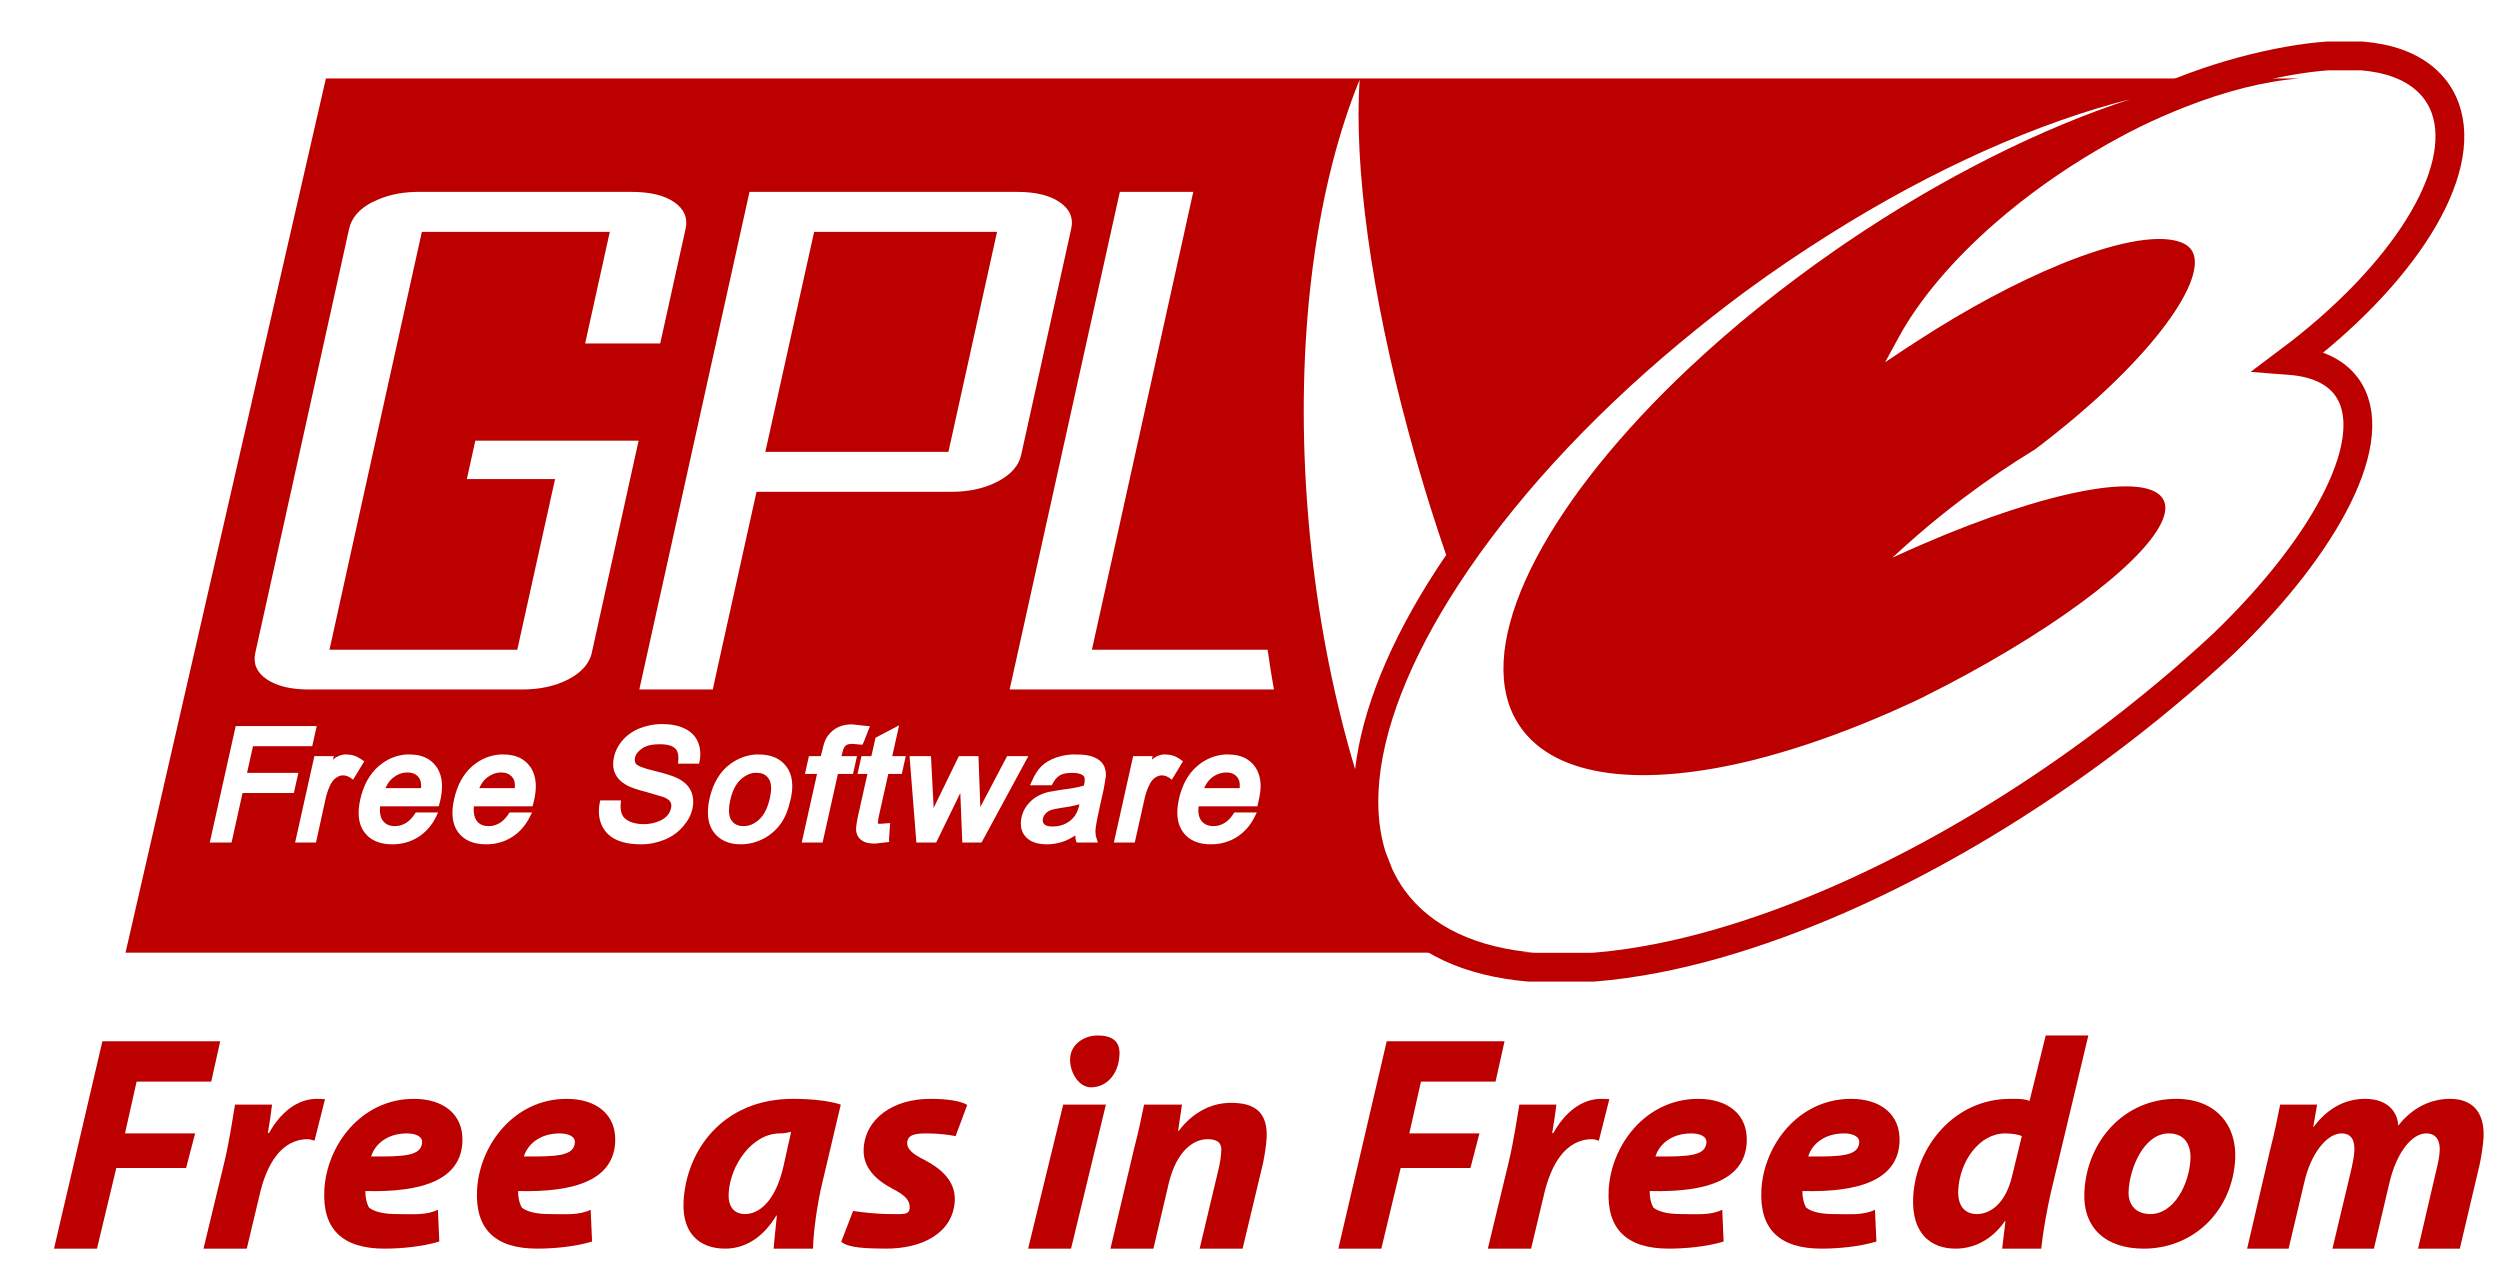
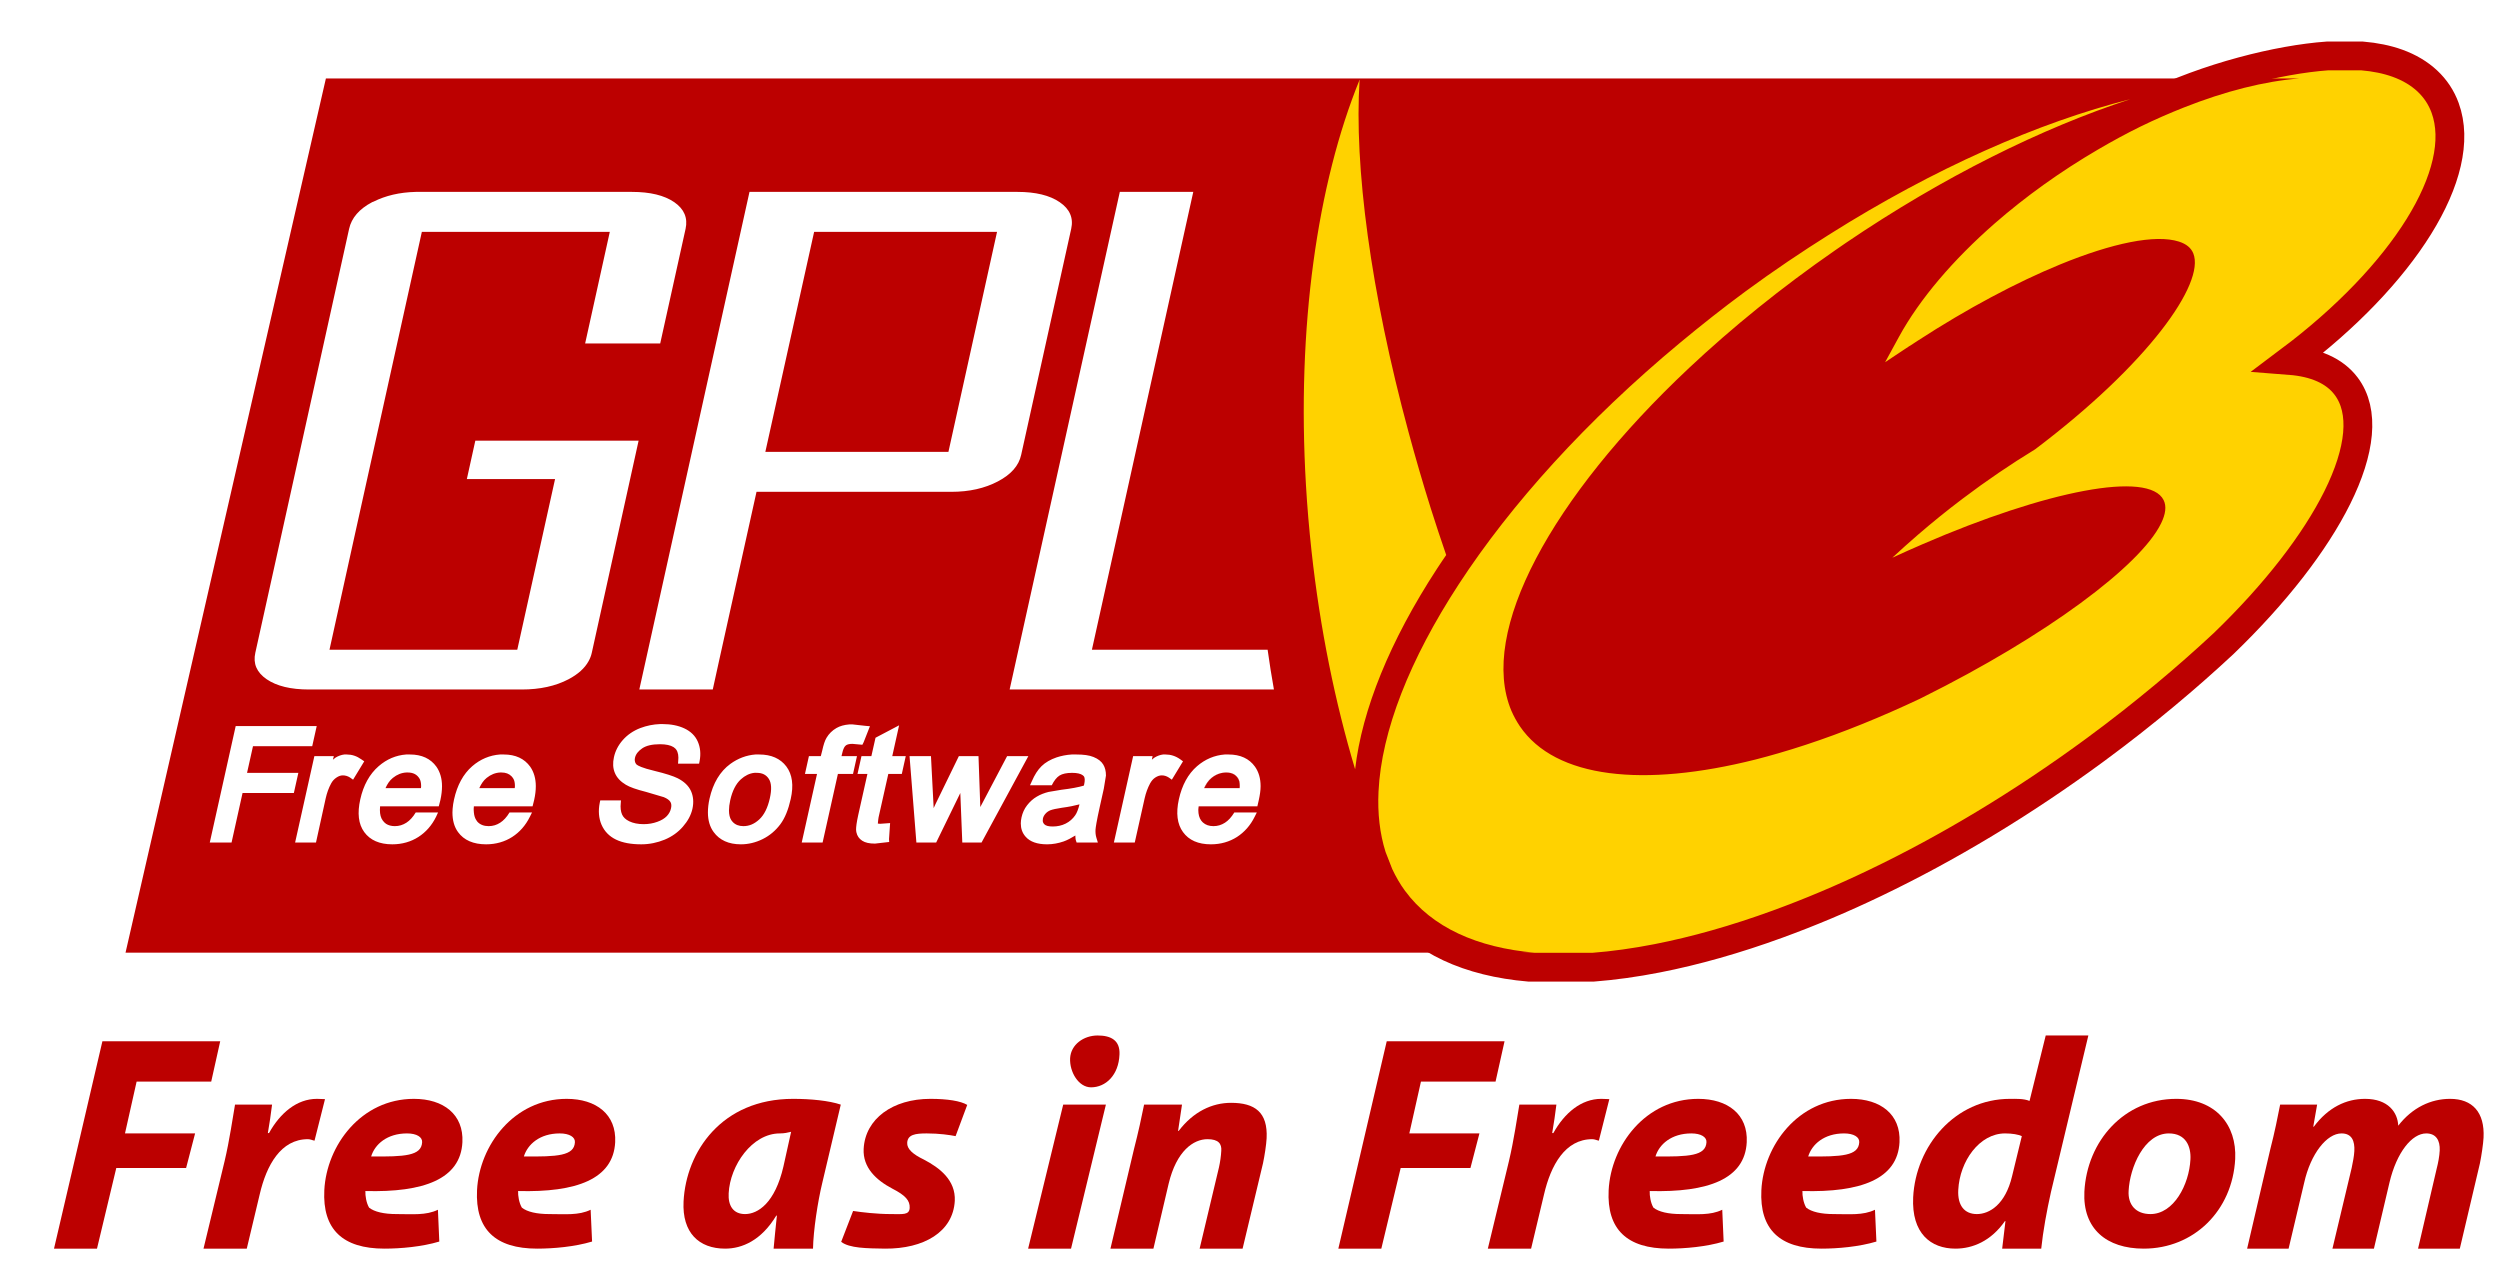
<svg xmlns="http://www.w3.org/2000/svg" width="740" height="380" id="svg1341" version="1.1">
  <defs id="defs1343">
    </defs>
  <g id="layer1" transform="translate(0,-672.3622)">
    <g id="g2486" transform="translate(-10.5765,677.3392)">
      <path d="m 373.552,223.698 c 0,0 -0.017,0 -0.017,0 -1.603,0 -3.018,0.529 -4.348,1.603 -0.989,0.784 -1.671,1.842 -2.217,3.018 0,0 0.068,0 0.068,0 0.546,-1.177 1.228,-2.234 2.2,-3.018 1.33,-1.074 2.745,-1.586 4.314,-1.603 z" id="path2577" style="fill:#bd0000;fill-opacity:1;fill-rule:evenodd;stroke:none" />
+       <path style="fill:#ffd200;stroke:none;fill-opacity:1" d="m 394.806,23.665 -19.105,124.559 28.972,123.364 38.318,14.953 59.813,-3.738 50.467,-18.692 42.991,-24.299 35.514,-28.037 41.121,-33.645 16.822,-23.364 8.902,-28.037 -8.902,-15.888 -12.15,-4.673 L 700,88.411 l 17.757,-21.495 7.694,-23.421 -7.25,-20.721 -34.089,-6.325 -34.579,7.477 -7.75,3.568 -38.979,0.17 -110.28,29.907 -87.096,-33.655 z" id="path3114" transform="translate(10.5765,-4.97707)" />
      <path style="fill:#bc0000;fill-opacity:1;fill-rule:evenodd;stroke:none" d="m 107.041,18.253 c 2e-5,0 -59.31,258.767 -59.31,258.767 0.017,0 0.019,0 0.053,0 0,0 274.381,0 274.381,0 10e-6,0 142.706,0 142.706,0 -17.001,-1.484 -30.423,-7.452 -38.421,-18.331 -1.484,-2.012 -2.709,-4.18 -3.783,-6.448 -0.682,-1.671 -1.324,-3.357 -1.972,-5.062 -1.705,-5.423 -2.385,-11.44 -2.078,-17.852 0.853,-17.871 9.238,-39.128 23.767,-61.388 15.432,-23.657 37.798,-48.451 65.491,-71.459 6.207,-5.153 12.625,-10.242 19.344,-15.187 8.304,-6.11 16.673,-11.737 25.045,-16.999 30.847,-19.421 61.618,-33.01 88.885,-39.913 -26.056,8.501 -55.328,22.931 -84.249,42.577 -1.04,0.703 -2.068,1.422 -3.091,2.132 -16.046,11.118 -30.583,22.926 -43.27,34.85 -40.823,38.385 -62.4,78.159 -52.595,101.461 0.699,1.603 1.533,3.133 2.505,4.583 10.538,15.5 36.656,18.18 69.754,9.858 2.251,-0.563 4.502,-1.2 6.821,-1.865 10.572,-3.052 21.797,-7.175 33.358,-12.256 2.779,-1.228 5.589,-2.49 8.42,-3.837 0.29,-0.136 0.563,-0.273 0.853,-0.426 36.492,-18.132 64.536,-38.995 70.607,-51.53 1.33,-2.727 1.65,-5.051 0.746,-6.874 -4.331,-8.782 -34.639,-2.849 -71.353,13.056 -2.95,1.279 -5.934,2.595 -8.952,3.997 2.456,-2.28 5.011,-4.568 7.62,-6.821 4.161,-3.584 8.469,-7.089 13.056,-10.551 7.179,-5.436 14.437,-10.351 21.582,-14.708 33.456,-25.241 50.37,-49.117 46.84,-57.978 -0.665,-1.669 -2.08,-2.818 -4.263,-3.517 -6.974,-2.218 -19.704,0.429 -35.17,6.768 -12.755,5.232 -27.405,12.991 -42.258,22.647 0,0 -2.025,1.332 -2.025,1.332 2e-5,0 -0.373,0.213 -0.373,0.213 2e-5,2e-5 -7.141,4.743 -7.141,4.743 -2e-5,-1e-5 4.103,-7.514 4.103,-7.514 6.088,-11.144 16.003,-22.771 28.349,-33.572 9.055,-7.897 19.399,-15.338 30.534,-21.848 4.212,-2.466 8.417,-4.756 12.629,-6.821 4.314,-2.108 8.631,-3.981 12.842,-5.649 12.237,-4.839 23.918,-7.78 34.104,-8.579 -0.928,0 -28.616,0 -28.616,0 10e-6,0 -96.452,0 -96.452,0 10e-6,0 -425.293,0 -425.293,0 0,0 -33.731,0 -33.731,0 z m 305.981,0.373 c -1.671,25.505 3.274,62.862 14.494,104.338 1.995,7.38 4.167,14.891 6.554,22.488 1.484,4.691 3.014,9.309 4.583,13.855 -0.921,1.354 -1.848,2.699 -2.718,4.05 -14,21.455 -22.183,41.731 -24.246,59.363 -5.917,-19.815 -10.372,-41.518 -12.896,-64.532 -0.716,-6.594 -1.277,-13.114 -1.652,-19.557 -2.762,-46.796 3.346,-89.217 15.88,-120.005 z m -279.39,33.199 c 0.319,-0.007 0.634,0 0.959,0 0,-2e-5 63.04,0 63.04,0 5.389,-2e-5 9.556,1.01 12.523,3.037 2.95,2.039 4.056,4.677 3.357,7.887 2e-5,2e-5 -7.514,33.945 -7.514,33.945 0,3e-5 -22.221,0 -22.221,0 2e-5,3e-5 7.3,-33.039 7.3,-33.039 -2e-5,0 -55.633,0 -55.633,0 -2e-5,0 -20.09,90.803 -20.09,90.803 2e-5,0 -7.247,32.879 -7.247,32.879 0,3e-5 55.58,0 55.58,0 0,3e-5 0.053,-0.213 0.053,-0.213 0,2e-5 11.137,-50.304 11.137,-50.304 0,-2e-5 -26.111,0 -26.111,0 0,-2e-5 2.505,-11.35 2.505,-11.35 -1e-5,-2e-5 48.332,0 48.332,0 0,-2e-5 -13.855,62.773 -13.855,62.773 -0.188,0.894 -0.516,1.703 -0.959,2.505 -1.142,2.08 -3.135,3.862 -5.915,5.329 -3.854,2.029 -8.466,3.037 -13.855,3.037 0,2e-5 -62.987,0 -62.987,0 -5.389,2e-5 -9.556,-1.008 -12.523,-3.037 -2.95,-2.029 -4.073,-4.621 -3.357,-7.833 10e-6,-2e-5 27.763,-125.494 27.763,-125.494 0.716,-3.209 2.95,-5.847 6.821,-7.887 0.136,-0.073 0.29,-0.09 0.426,-0.16 3.533,-1.77 7.679,-2.764 12.469,-2.878 z m 98.796,0 c -2e-5,-2e-5 79.346,0 79.346,0 5.32,-2e-5 9.502,1.01 12.469,3.037 2.984,2.039 4.127,4.677 3.41,7.887 2e-5,2e-5 -14.814,66.93 -14.814,66.93 -0.699,3.189 -2.986,5.79 -6.874,7.833 -3.888,2.05 -8.464,3.091 -13.802,3.091 -2e-5,0 -57.658,0 -57.658,0 0,0 -11.137,50.251 -11.137,50.251 0,2e-5 -1.812,8.26 -1.812,8.26 1e-5,2e-5 -21.742,0 -21.742,0 0,2e-5 1.652,-7.46 1.652,-7.46 0,2e-5 30.96,-139.828 30.96,-139.828 z m 109.614,0 c -1e-5,-2e-5 21.742,0 21.742,0 2e-5,-2e-5 -24.619,111.212 -24.619,111.212 2e-5,2e-5 -5.382,24.299 -5.382,24.299 0,3e-5 52.009,0 52.009,0 0.546,3.989 1.183,7.906 1.865,11.777 -2e-5,2e-5 -78.227,0 -78.227,0 2e-5,2e-5 6.181,-27.923 6.181,-27.923 2e-5,0 26.431,-119.365 26.431,-119.365 z M 251.559,63.655 c 2e-5,0 -14.441,65.118 -14.441,65.118 0,-2e-5 54.194,0 54.194,0 -1e-5,-2e-5 14.388,-65.118 14.388,-65.118 2e-5,0 -54.141,0 -54.141,0 z m -45.561,145.69 c 0.213,-0.007 0.425,0 0.639,0 2.524,2e-5 4.728,0.443 6.501,1.279 1.893,0.887 3.246,2.204 3.997,3.943 0.733,1.688 0.925,3.604 0.533,5.702 0,1e-5 -0.16,0.799 -0.16,0.799 1e-5,-3e-5 -6.235,0 -6.235,0 -2e-5,-3e-5 0.053,-0.746 0.053,-0.746 0.161,-1.465 -0.021,-2.618 -0.586,-3.41 -0.074,-0.099 -0.181,-0.231 -0.266,-0.32 -0.141,-0.144 -0.352,-0.308 -0.533,-0.426 -0.872,-0.549 -2.237,-0.853 -3.997,-0.853 -2.336,2e-5 -4.082,0.407 -5.276,1.226 -1.16,0.801 -1.893,1.697 -2.132,2.771 -0.239,1.091 0.153,1.665 0.426,1.972 0.008,0.008 0.043,0.044 0.053,0.053 0.346,0.294 1.545,0.985 5.276,1.865 3.376,0.819 5.612,1.554 6.874,2.185 1.91,0.972 3.244,2.232 3.943,3.783 0.699,1.535 0.853,3.332 0.426,5.276 -0.426,1.893 -1.392,3.639 -2.824,5.276 -1.415,1.637 -3.216,2.933 -5.382,3.837 -2.149,0.887 -4.506,1.385 -6.927,1.385 -3.069,-1e-5 -5.533,-0.465 -7.46,-1.385 -2.012,-0.955 -3.464,-2.462 -4.316,-4.423 -0.819,-1.91 -0.993,-4.078 -0.533,-6.448 0,-3e-5 0.16,-0.746 0.16,-0.746 0,0 6.128,0 6.128,0 0,0 -0.053,0.746 -0.053,0.746 -0.153,1.415 -0.002,2.558 0.373,3.41 0.358,0.819 1.04,1.496 2.132,2.025 1.16,0.563 2.609,0.853 4.263,0.853 1.484,-1e-5 2.839,-0.249 4.05,-0.693 1.194,-0.426 2.142,-0.989 2.824,-1.705 0.665,-0.716 1.055,-1.473 1.226,-2.291 0.171,-0.733 0.13,-1.353 -0.16,-1.865 -0.324,-0.546 -0.966,-1.03 -1.972,-1.439 0,-1e-5 -5.222,-1.545 -5.222,-1.545 -2.916,-0.733 -4.879,-1.432 -6.022,-2.132 -1.552,-0.921 -2.671,-2.102 -3.251,-3.517 -0.58,-1.398 -0.642,-2.948 -0.266,-4.636 0.392,-1.808 1.264,-3.528 2.611,-5.062 1.364,-1.552 3.125,-2.769 5.222,-3.57 1.854,-0.695 3.806,-1.103 5.862,-1.172 z m 55.953,0.107 c 0.337,-0.026 0.654,0 1.012,0 10e-6,0 3.837,0.426 3.837,0.426 -10e-6,0 1.279,0.107 1.279,0.107 2e-5,1e-5 -1.865,4.743 -1.865,4.743 -1e-5,2e-5 -0.373,0.746 -0.373,0.746 0,-2e-5 -2.931,-0.266 -2.931,-0.266 -0.865,0 -1.501,0.134 -1.918,0.426 -0.028,0.021 -0.081,0.084 -0.107,0.107 -0.056,0.049 -0.15,0.135 -0.213,0.213 -0.257,0.337 -0.569,0.938 -0.799,2.025 -2e-5,0 -0.111,0.46 -0.213,0.853 1.347,1e-5 4.583,0 4.583,0 0,1e-5 -1.172,5.276 -1.172,5.276 0,-1e-5 -3.351,0 -4.476,0 -0.341,1.535 -4.529,20.303 -4.529,20.303 -2e-5,-2e-5 -6.181,0 -6.181,0 -2e-5,-2e-5 4.018,-18.035 4.529,-20.303 -1.04,-1e-5 -3.57,0 -3.57,0 0,-1e-5 1.172,-5.276 1.172,-5.276 10e-6,1e-5 2.545,0 3.517,0 0.171,-0.733 0.426,-1.652 0.426,-1.652 0.375,-1.705 0.767,-2.931 1.279,-3.783 0.699,-1.177 1.686,-2.161 2.931,-2.878 1.025,-0.596 2.322,-0.952 3.783,-1.066 z m 14.761,0.266 c -2e-5,-1e-5 -1.616,7.271 -2.025,9.112 1.194,1e-5 3.997,0 3.997,0 0,1e-5 -1.172,5.276 -1.172,5.276 -2e-5,-1e-5 -2.939,0 -3.997,0 -0.324,1.466 -2.878,12.842 -2.878,12.842 2e-5,-2e-5 -0.213,1.366 -0.213,1.759 2.8e-4,0.013 -10e-4,0.044 0,0.053 8.4e-4,0.004 -10e-4,0.05 0,0.053 0.002,0.003 0.051,-0.002 0.053,0 0,-2e-5 0.639,0.053 0.639,0.053 0,0 2.931,-0.213 2.931,-0.213 0,0 -0.32,4.743 -0.32,4.743 2e-5,0 0.053,0.853 0.053,0.853 -2e-5,-2e-5 -4.21,0.48 -4.21,0.48 -1.671,-2e-5 -2.897,-0.273 -3.783,-0.853 -0.938,-0.614 -1.484,-1.428 -1.705,-2.451 -0.034,-0.188 -0.107,-0.46 -0.107,-0.853 0,-0.767 0.145,-2.065 0.639,-4.316 2e-5,2e-5 2.24,-10.035 2.718,-12.15 -0.801,-1e-5 -2.931,0 -2.931,0 2e-5,-1e-5 1.172,-5.276 1.172,-5.276 -2e-5,10e-6 2.078,0 2.931,0 0.273,-1.228 1.226,-5.435 1.226,-5.435 0,2e-5 4.956,-2.611 4.956,-2.611 -10e-6,2e-5 2.025,-1.066 2.025,-1.066 z m -196.367,0.213 c 2e-5,0 23.98,0 23.98,0 0,0 -1.332,5.968 -1.332,5.968 0,2e-5 -15.997,0 -17.532,0 -0.273,1.211 -1.366,6.113 -1.759,7.887 2.217,0 15.187,0 15.187,0 0,0 -1.332,5.968 -1.332,5.968 -1e-5,0 -13.652,0 -15.187,0 -0.324,1.484 -3.251,14.654 -3.251,14.654 2e-5,-2e-5 -6.448,0 -6.448,0 1e-5,-2e-5 7.673,-34.477 7.673,-34.477 z m 32.133,8.42 c 0.241,-0.03 0.504,0 0.746,0 1.535,0 2.952,0.467 4.316,1.439 0,2e-5 0.853,0.586 0.853,0.586 0,0 -3.304,5.435 -3.304,5.435 0,-2e-5 -0.906,-0.639 -0.906,-0.639 -0.665,-0.426 -1.381,-0.639 -2.132,-0.639 -0.648,2e-5 -1.251,0.23 -1.865,0.639 -0.648,0.426 -1.189,0.991 -1.599,1.759 -0.716,1.313 -1.241,2.784 -1.599,4.37 0,1e-5 -2.878,13.109 -2.878,13.109 0,-2e-5 -6.181,0 -6.181,0 0,-2e-5 5.702,-25.578 5.702,-25.578 2e-5,1e-5 5.755,0 5.755,0 0,1e-5 -0.198,0.776 -0.266,1.066 0.273,-0.205 0.561,-0.486 0.799,-0.639 0.826,-0.493 1.698,-0.8 2.558,-0.906 z m 18.331,0 c 0.372,-0.028 0.739,0 1.119,0 3.479,0 6.111,1.219 7.833,3.624 1.074,1.552 1.652,3.47 1.652,5.755 0,1.262 -0.156,2.62 -0.48,4.103 0,0 -0.48,1.865 -0.48,1.865 0,-2e-5 -15.633,0 -17.372,0 -0.034,0.358 -0.053,0.742 -0.053,1.066 0,1.33 0.273,2.377 0.853,3.144 0.276,0.375 0.595,0.713 0.959,0.959 0.687,0.448 1.573,0.693 2.611,0.693 1.262,-2e-5 2.37,-0.347 3.41,-1.012 0.989,-0.631 1.935,-1.639 2.771,-3.037 0,-3e-5 6.608,0 6.608,0 0,-3e-5 -0.586,1.279 -0.586,1.279 -1.262,2.558 -3.023,4.553 -5.222,5.968 -2.2,1.415 -4.828,2.185 -7.727,2.185 -3.769,-1e-5 -6.574,-1.219 -8.313,-3.624 -1.722,-2.353 -2.093,-5.606 -1.172,-9.698 0.921,-4.161 2.758,-7.486 5.435,-9.805 2.4,-2.081 5.122,-3.235 8.153,-3.464 z m 27.763,0 c 0.372,-0.028 0.739,0 1.119,0 3.479,0 6.111,1.219 7.833,3.624 1.074,1.552 1.652,3.47 1.652,5.755 0,1.245 -0.156,2.583 -0.48,4.05 0,2e-5 -0.48,1.918 -0.48,1.918 0,-2e-5 -15.633,0 -17.372,0 -0.017,0.239 -0.036,0.454 -0.053,0.693 -0.013,0.089 0.006,0.225 0,0.32 -5e-4,0.015 0,0.038 0,0.053 0,0.256 0.036,0.507 0.053,0.746 0.085,0.972 0.339,1.784 0.799,2.398 0.088,0.119 0.17,0.267 0.266,0.373 0.781,0.836 1.886,1.279 3.304,1.279 1.262,-2e-5 2.387,-0.347 3.41,-1.012 0.989,-0.631 1.935,-1.639 2.771,-3.037 0,-3e-5 6.661,0 6.661,0 -1e-5,-3e-5 -0.639,1.279 -0.639,1.279 -1.262,2.558 -3.022,4.553 -5.222,5.968 -2.2,1.415 -4.828,2.185 -7.727,2.185 -3.769,-1e-5 -6.574,-1.219 -8.313,-3.624 -1.125,-1.535 -1.652,-3.489 -1.652,-5.808 0,-0.358 0.019,-0.744 0.053,-1.119 0.068,-0.887 0.205,-1.782 0.426,-2.771 0.921,-4.144 2.705,-7.486 5.382,-9.805 2.4,-2.081 5.176,-3.235 8.206,-3.464 z m 75.616,0 c 0.381,-0.029 0.731,0 1.119,0 3.547,0 6.273,1.2 8.047,3.57 1.756,2.37 2.183,5.568 1.279,9.592 -0.699,3.138 -1.709,5.672 -3.091,7.514 -1.381,1.842 -3.142,3.346 -5.222,4.37 -2.063,1.023 -4.248,1.545 -6.448,1.545 -3.615,-1e-5 -6.307,-1.236 -8.047,-3.624 -1.125,-1.518 -1.705,-3.472 -1.705,-5.808 2e-5,-1.262 0.139,-2.603 0.48,-4.103 1.023,-4.57 3.112,-8.051 6.181,-10.285 2.253,-1.626 4.741,-2.566 7.407,-2.771 z m 93.627,0 c 0.45,-0.028 0.866,0 1.332,0 2.149,0 3.837,0.217 5.116,0.746 1.364,0.546 2.332,1.317 2.878,2.238 0.529,0.87 0.799,1.938 0.799,3.251 10e-6,2e-5 -0.639,3.89 -0.639,3.89 3e-5,0 -1.172,5.276 -1.172,5.276 -1.006,4.502 -1.228,6.19 -1.279,6.821 -0.051,0.853 0.028,1.684 0.266,2.451 2e-5,-2e-5 0.426,1.385 0.426,1.385 2e-5,-2e-5 -6.288,0 -6.288,0 -2e-5,-2e-5 -0.266,-0.799 -0.266,-0.799 -0.102,-0.375 -0.072,-0.853 -0.107,-1.279 -1.194,0.733 -2.389,1.383 -3.464,1.759 -1.586,0.546 -3.231,0.853 -4.903,0.853 -2.899,-1e-5 -5.045,-0.755 -6.341,-2.238 -0.989,-1.091 -1.439,-2.426 -1.439,-3.943 -2e-5,-0.58 0.077,-1.181 0.213,-1.812 0.29,-1.296 0.816,-2.496 1.652,-3.57 0.819,-1.057 1.786,-1.927 2.878,-2.558 1.057,-0.631 2.236,-1.079 3.464,-1.385 -2e-5,0 3.783,-0.639 3.783,-0.639 2.916,-0.341 5.092,-0.765 6.661,-1.226 0.034,-0.171 0.107,-0.373 0.107,-0.373 0.247,-1.097 0.216,-1.922 -0.053,-2.345 -0.02,-0.027 -0.084,-0.083 -0.107,-0.107 -0.058,-0.061 -0.146,-0.158 -0.213,-0.213 -0.641,-0.508 -1.735,-0.746 -3.197,-0.746 -1.654,0 -2.878,0.271 -3.73,0.799 -0.836,0.529 -1.609,1.496 -2.291,2.878 -1e-5,-1e-5 -6.448,0 -6.448,0 2e-5,-1e-5 0.586,-1.279 0.586,-1.279 0.767,-1.773 1.682,-3.244 2.824,-4.37 1.143,-1.125 2.686,-1.997 4.476,-2.611 1.372,-0.453 2.87,-0.754 4.476,-0.853 z m 27.017,0 c 0.24,-0.03 0.504,0 0.746,0 1.552,0 3.005,0.467 4.37,1.439 2e-5,2e-5 0.799,0.586 0.799,0.586 1e-5,0 -3.304,5.435 -3.304,5.435 10e-6,-2e-5 -0.906,-0.639 -0.906,-0.639 -0.665,-0.426 -1.345,-0.639 -2.078,-0.639 -0.648,2e-5 -1.287,0.23 -1.918,0.639 -0.648,0.426 -1.119,0.991 -1.545,1.759 -0.699,1.313 -1.241,2.784 -1.599,4.37 -2e-5,1e-5 -2.931,13.109 -2.931,13.109 2e-5,-2e-5 -6.181,0 -6.181,0 0,-2e-5 5.702,-25.578 5.702,-25.578 -10e-6,1e-5 5.755,0 5.755,0 0,1e-5 -0.145,0.776 -0.213,1.066 0.273,-0.205 0.544,-0.486 0.799,-0.639 0.813,-0.493 1.646,-0.8 2.505,-0.906 z m 18.278,0 c 0.372,-0.028 0.739,0 1.119,0 3.479,0 6.128,1.219 7.833,3.624 1.091,1.552 1.652,3.47 1.652,5.755 -2e-5,1.262 -0.209,2.62 -0.533,4.103 0,0 -0.426,1.865 -0.426,1.865 -10e-6,-2e-5 -15.65,0 -17.372,0 -0.034,0.358 -0.107,0.742 -0.107,1.066 0,1.33 0.29,2.377 0.853,3.144 0.088,0.119 0.223,0.267 0.32,0.373 0.056,0.06 0.154,0.158 0.213,0.213 0.762,0.693 1.8,1.066 3.091,1.066 1.262,-2e-5 2.37,-0.347 3.41,-1.012 0.989,-0.631 1.918,-1.639 2.771,-3.037 -2e-5,-3e-5 6.661,0 6.661,0 0,-3e-5 -0.639,1.279 -0.639,1.279 -1.262,2.558 -3.04,4.553 -5.222,5.968 -2.217,1.415 -4.811,2.185 -7.727,2.185 -3.769,-1e-5 -6.52,-1.219 -8.26,-3.624 -1.722,-2.353 -2.129,-5.606 -1.226,-9.698 0.921,-4.161 2.705,-7.486 5.382,-9.805 2.415,-2.081 5.179,-3.235 8.206,-3.464 z m -93.308,0.48 c 2e-5,1e-5 6.341,0 6.341,0 2e-5,1e-5 0.782,15.179 0.799,15.4 0.256,-0.544 0.454,-1.001 0.48,-1.066 1e-5,1e-5 6.981,-14.335 6.981,-14.335 2e-5,1e-5 5.808,0 5.808,0 -10e-6,1e-5 0.533,14.995 0.533,15.081 0.171,-0.307 7.94,-15.081 7.94,-15.081 -2e-5,1e-5 6.288,0 6.288,0 -10e-6,1e-5 -13.855,25.578 -13.855,25.578 2e-5,-2e-5 -5.702,0 -5.702,0 0,-2e-5 -0.552,-13.87 -0.586,-14.654 -2.353,4.826 -7.141,14.654 -7.141,14.654 0,-2e-5 -5.862,0 -5.862,0 0,-2e-5 -2.025,-25.578 -2.025,-25.578 z m -148.887,4.849 c -1.469,0.062 -2.803,0.591 -4.05,1.599 -0.989,0.784 -1.656,1.861 -2.185,3.037 0,2e-5 10.498,0 10.498,0 0.017,-0.188 0.053,-0.416 0.053,-0.586 -2e-5,-0.972 -0.173,-1.727 -0.48,-2.238 -0.75,-1.228 -1.863,-1.812 -3.517,-1.812 -0.099,0 -0.222,-0.004 -0.32,0 z m 27.763,0 c -1.469,0.062 -2.803,0.591 -4.05,1.599 -0.989,0.784 -1.639,1.861 -2.185,3.037 0,2e-5 10.498,0 10.498,0 0.017,-0.188 0.053,-0.416 0.053,-0.586 -1e-5,-0.972 -0.156,-1.727 -0.48,-2.238 -0.149,-0.249 -0.35,-0.497 -0.533,-0.693 -0.712,-0.736 -1.692,-1.119 -2.984,-1.119 -0.099,0 -0.222,-0.004 -0.32,0 z m 214.751,0 c -1.511,0.046 -2.921,0.558 -4.21,1.599 -0.972,0.784 -1.639,1.861 -2.185,3.037 2e-5,2e-5 10.444,0 10.444,0 0.017,-0.188 0.053,-0.416 0.053,-0.586 -1e-5,-0.972 -0.156,-1.727 -0.48,-2.238 -0.733,-1.211 -1.863,-1.795 -3.517,-1.812 -0.049,5.3e-4 -0.058,-0.001 -0.107,0 z m -139.615,0.107 c -1.41,0.167 -2.72,0.811 -3.943,1.918 -1.466,1.33 -2.53,3.419 -3.144,6.181 -0.256,1.16 -0.373,2.151 -0.373,3.037 2e-5,1.211 0.232,2.161 0.693,2.878 0.123,0.184 0.285,0.378 0.426,0.533 0.758,0.805 1.817,1.226 3.144,1.226 1.722,-2e-5 3.24,-0.642 4.689,-1.972 1.467,-1.347 2.513,-3.457 3.144,-6.288 0.58,-2.592 0.499,-4.527 -0.32,-5.755 -0.784,-1.194 -1.931,-1.759 -3.517,-1.759 -0.269,0 -0.538,-0.031 -0.799,0 z m 96.292,9.325 c -1.449,0.392 -3.074,0.723 -5.222,1.012 -1.603,0.239 -2.745,0.49 -3.41,0.746 -0.58,0.239 -1.047,0.569 -1.439,1.012 -0.375,0.426 -0.627,0.874 -0.746,1.385 -0.034,0.205 -0.053,0.416 -0.053,0.586 0,0.014 -3.1e-4,0.04 0,0.053 0.002,0.041 -0.004,0.121 0,0.16 0.011,0.077 0.032,0.194 0.053,0.266 0.008,0.024 0.044,0.083 0.053,0.107 0.019,0.046 0.03,0.116 0.053,0.16 0.024,0.043 0.078,0.118 0.107,0.16 0.045,0.061 0.105,0.156 0.16,0.213 0.426,0.477 1.277,0.693 2.505,0.693 1.347,1e-5 2.643,-0.256 3.837,-0.853 1.177,-0.58 2.125,-1.445 2.824,-2.451 0.512,-0.716 0.921,-1.818 1.279,-3.251 z" id="path2579" />
      <path d="m 373.603,223.698 c -0.017,0 -0.034,0 -0.051,0 1.654,0.017 2.745,0.58 3.479,1.79 0.324,0.512 0.495,1.279 0.495,2.251 0,0.171 -0.034,0.392 -0.051,0.58 0,0 0.068,0 0.068,0 0,-0.188 0.034,-0.409 0.034,-0.58 0,-0.972 -0.153,-1.739 -0.477,-2.251 -0.733,-1.228 -1.842,-1.79 -3.496,-1.79 z" id="path2583" style="fill:#bd0000;fill-opacity:1;fill-rule:evenodd;stroke:none" />
      <g id="g2587" style="fill:#bc0000;fill-opacity:1;fill-rule:evenodd;stroke:none" transform="matrix(1.705222,0,0,1.705222,26.56448,303.2311)">
        <path id="path2589" d="m 0,36 c 0,0 7.46,0 7.46,0 0,0 3.35,-14 3.35,-14 0,0 12.12,0 12.12,0 0,0 1.56,-6 1.56,-6 0,0 -12.17,0 -12.17,0 0,0 2.02,-9 2.02,-9 0,0 12.95,0 12.95,0 0,0 1.56,-7 1.56,-7 C 28.85,0 8.4,0 8.4,0 8.4,0 0,36 0,36 z" style="fill:#bc0000;fill-opacity:1" />
      </g>
      <g id="g2591" style="fill:#bc0000;fill-opacity:1;fill-rule:evenodd;stroke:none" transform="matrix(1.705222,0,0,1.705222,70.81498,320.2833)">
        <path id="path2593" d="m 7.51,26 c 0,0 2.24,-9.4 2.24,-9.4 1.18,-5.09 3.67,-9.6 8.38,-9.6 0.42,0 0.83,0.21 1.14,0.26 0,0 1.82,-7.21 1.82,-7.21 -0.42,0 -0.88,-0.05 -1.4,-0.05 -3.47,0 -6.38,2.44 -8.32,5.94 0,0 -0.2,0 -0.2,0 C 11.46,4.23 11.71,2.61 11.9,1 11.9,1 5.47,1 5.47,1 5.1,3.08 4.53,7.15 3.66,10.82 3.66,10.82 0,26 0,26 c 0,0 7.51,0 7.51,0 z" style="fill:#bc0000;fill-opacity:1" />
      </g>
      <g id="g2595" style="fill:#bc0000;fill-opacity:1;fill-rule:evenodd;stroke:none" transform="matrix(1.705222,0,0,1.705222,105.9938,320.2833)">
        <path id="path2597" d="M 20.06,19.25 C 17.99,20.26 15.63,20 12.88,20 10.71,20 9.03,19.62 8.11,18.88 7.63,18.07 7.43,16.81 7.47,16 17.6,16.27 23.99,13.93 24.31,7.53 24.55,2.7 21.02,0 15.89,0 6.73,0 0.73,8.08 0.34,15.86 0,22.65 3.52,26 10.78,26 c 2.79,0 6.49,-0.32 9.52,-1.23 0,0 -0.24,-5.52 -0.24,-5.52 z M 17.32,7.53 C 17.2,9.91 14.26,10.05 8.47,10 9.1,7.91 11.22,6 14.69,6 c 1.71,0 2.69,0.65 2.63,1.53 z" style="fill:#bc0000;fill-opacity:1" />
      </g>
      <g id="g2599" style="fill:#bc0000;fill-opacity:1;fill-rule:evenodd;stroke:none" transform="matrix(1.705222,0,0,1.705222,151.2163,320.2833)">
        <path id="path2601" d="M 20.05,19.25 C 17.98,20.26 15.62,20 12.88,20 10.7,20 9.03,19.62 8.11,18.88 7.63,18.07 7.42,16.81 7.46,16 17.6,16.27 23.98,13.93 24.31,7.53 24.55,2.7 21.02,0 15.89,0 6.72,0 0.72,8.08 0.33,15.86 0,22.65 3.52,26 10.77,26 c 2.8,0 6.5,-0.32 9.53,-1.23 0,0 -0.25,-5.52 -0.25,-5.52 z M 17.32,7.53 C 17.2,9.91 14.26,10.05 8.46,10 9.1,7.91 11.21,6 14.68,6 c 1.71,0 2.7,0.65 2.64,1.53 z" style="fill:#bc0000;fill-opacity:1" />
      </g>
      <g id="g2603" style="fill:#bc0000;fill-opacity:1;fill-rule:evenodd;stroke:none" transform="matrix(1.705222,0,0,1.705222,212.4508,320.2833)">
        <path id="path2605" d="M 22.74,26 C 22.8,22.83 23.56,17.85 24.35,14.58 24.35,14.58 27.56,1 27.56,1 25.52,0.31 22.34,0 19.28,0 6.86,0 0.7,9.2 0.27,17.82 0,23.23 2.93,26 7.49,26 c 2.95,0 6.28,-1.43 8.87,-5.73 0,0 0.11,0 0.11,0 -0.2,2.07 -0.44,4.08 -0.57,5.73 0,0 6.84,0 6.84,0 z M 17.61,11.72 C 16.15,18.08 13.17,20 10.95,20 8.88,20 7.98,18.53 8.1,16.39 8.34,11.56 12.16,6 16.98,6 c 0.78,0 1.39,-0.14 1.96,-0.28 0,0 -1.33,6 -1.33,6 z" style="fill:#bc0000;fill-opacity:1" />
      </g>
      <g id="g2607" style="fill:#bc0000;fill-opacity:1;fill-rule:evenodd;stroke:none" transform="matrix(1.705222,0,0,1.705222,259.5661,320.2833)">
        <path id="path2609" d="m 0,24.82 c 1.44,1.12 4.46,1.13 7.61,1.18 6.73,0.05 11.81,-2.89 12.11,-8.29 0.17,-3.6 -2.62,-5.73 -5.35,-7.16 C 12.4,9.6 11.41,8.69 11.46,7.63 11.53,6.2 12.87,6 14.84,6 c 2.22,0 4,0.27 5.02,0.47 0,0 2.02,-5.42 2.02,-5.42 C 20.73,0.36 18.43,0 15.48,0 8.95,0 4.17,3.45 3.9,8.69 c -0.16,3.24 2.17,5.42 4.99,6.9 2.28,1.17 3.06,2.07 3,3.34 C 11.82,20.21 10.68,20 8.61,20 6.18,20 3.49,19.68 2.07,19.46 2.07,19.46 0,24.82 0,24.82 z" style="fill:#bc0000;fill-opacity:1" />
      </g>
      <g id="g2611" style="fill:#bc0000;fill-opacity:1;fill-rule:evenodd;stroke:none" transform="matrix(1.705222,0,0,1.705222,314.9005,301.5259)">
        <path id="path2613" d="m 7.45,37 c 0,0 6.05,-25 6.05,-25 0,0 -7.41,0 -7.41,0 0,0 -6.09,25 -6.09,25 0,0 7.45,0 7.45,0 z M 10.92,9 C 13.46,9 15.72,6.9 15.86,3.3 15.98,0.86 14.4,0 12.07,0 9.64,0 7.42,1.58 7.29,3.94 7.17,6.32 8.75,9 10.92,9 z" style="fill:#bc0000;fill-opacity:1" />
      </g>
      <g id="g2615" style="fill:#bc0000;fill-opacity:1;fill-rule:evenodd;stroke:none" transform="matrix(1.705222,0,0,1.705222,339.2681,321.4599)">
        <path id="path2617" d="m 7.46,25.31 c 0,0 2.64,-11.26 2.64,-11.26 1.37,-5.73 4.32,-7.74 6.75,-7.74 1.92,0 2.48,0.82 2.39,2.01 -0.05,0.96 -0.2,1.97 -0.4,2.87 0,0 -3.36,14.12 -3.36,14.12 0,0 7.46,0 7.46,0 0,0 3.54,-14.81 3.54,-14.81 C 26.75,9.22 27.05,7.31 27.11,6.15 27.33,1.64 25.08,0 20.94,0 c -3.32,0 -6.55,1.54 -9.1,4.88 0,0 -0.1,0 -0.1,0 0,0 0.68,-4.57 0.68,-4.57 0,0 -6.58,0 -6.58,0 C 5.41,2.45 4.86,5.04 4.08,8.06 4.08,8.06 0,25.31 0,25.31 c 0,0 7.46,0 7.46,0 z" style="fill:#bc0000;fill-opacity:1" />
      </g>
      <g id="g2619" style="fill:#bc0000;fill-opacity:1;fill-rule:evenodd;stroke:none" transform="matrix(1.705222,0,0,1.705222,406.7267,303.2311)">
        <path id="path2621" d="m 0,36 c 0,0 7.46,0 7.46,0 0,0 3.36,-14 3.36,-14 0,0 12.11,0 12.11,0 0,0 1.56,-6 1.56,-6 0,0 -12.17,0 -12.17,0 0,0 2.02,-9 2.02,-9 0,0 12.95,0 12.95,0 0,0 1.56,-7 1.56,-7 C 28.85,0 8.4,0 8.4,0 8.4,0 0,36 0,36 z" style="fill:#bc0000;fill-opacity:1" />
      </g>
      <g id="g2623" style="fill:#bc0000;fill-opacity:1;fill-rule:evenodd;stroke:none" transform="matrix(1.705222,0,0,1.705222,450.9772,320.2833)">
        <path id="path2625" d="m 7.51,26 c 0,0 2.24,-9.4 2.24,-9.4 1.18,-5.09 3.67,-9.6 8.38,-9.6 0.42,0 0.83,0.21 1.14,0.26 0,0 1.82,-7.21 1.82,-7.21 -0.42,0 -0.88,-0.05 -1.4,-0.05 -3.47,0 -6.38,2.44 -8.32,5.94 0,0 -0.2,0 -0.2,0 C 11.46,4.23 11.71,2.61 11.9,1 11.9,1 5.47,1 5.47,1 5.11,3.08 4.53,7.15 3.66,10.82 3.66,10.82 0,26 0,26 c 0,0 7.51,0 7.51,0 z" style="fill:#bc0000;fill-opacity:1" />
      </g>
      <g id="g2627" style="fill:#bc0000;fill-opacity:1;fill-rule:evenodd;stroke:none" transform="matrix(1.705222,0,0,1.705222,486.156,320.2833)">
        <path id="path2629" d="M 20.06,19.25 C 17.99,20.26 15.63,20 12.88,20 10.71,20 9.03,19.62 8.11,18.88 7.63,18.07 7.43,16.81 7.47,16 17.6,16.27 23.99,13.93 24.31,7.53 24.55,2.7 21.02,0 15.89,0 6.73,0 0.73,8.08 0.34,15.86 0,22.65 3.53,26 10.78,26 c 2.79,0 6.5,-0.32 9.52,-1.23 0,0 -0.24,-5.52 -0.24,-5.52 z M 17.32,7.53 C 17.2,9.91 14.26,10.05 8.47,10 9.1,7.91 11.22,6 14.69,6 c 1.71,0 2.69,0.65 2.63,1.53 z" style="fill:#bc0000;fill-opacity:1" />
      </g>
      <g id="g2631" style="fill:#bc0000;fill-opacity:1;fill-rule:evenodd;stroke:none" transform="matrix(1.705222,0,0,1.705222,531.3784,320.2833)">
        <path id="path2633" d="M 20.05,19.25 C 17.98,20.26 15.62,20 12.88,20 10.7,20 9.03,19.62 8.11,18.88 7.63,18.07 7.42,16.81 7.46,16 17.6,16.27 23.98,13.93 24.31,7.53 24.55,2.7 21.02,0 15.89,0 6.72,0 0.72,8.08 0.33,15.86 0,22.65 3.52,26 10.77,26 c 2.8,0 6.5,-0.32 9.53,-1.23 0,0 -0.25,-5.52 -0.25,-5.52 z M 17.32,7.53 C 17.2,9.91 14.26,10.05 8.46,10 9.1,7.91 11.21,6 14.68,6 c 1.71,0 2.7,0.65 2.64,1.53 z" style="fill:#bc0000;fill-opacity:1" />
      </g>
      <g id="g2635" style="fill:#bc0000;fill-opacity:1;fill-rule:evenodd;stroke:none" transform="matrix(1.705222,0,0,1.705222,576.3622,301.5259)">
        <path id="path2637" d="M 23.31,0 C 23.31,0 20.5,11.36 20.5,11.36 19.48,10.94 18.15,11 17.11,11 7.53,11 0.75,19.2 0.3,28.08 0,34.34 3.34,37 7.64,37 c 3.01,0 6.18,-1.33 8.58,-4.77 0,0 0.1,0 0.1,0 0,0 -0.57,4.77 -0.57,4.77 0,0 6.78,0 6.78,0 0.31,-3 0.96,-6.57 1.69,-9.83 0,0 6.49,-27.17 6.49,-27.17 0,0 -7.4,0 -7.4,0 z M 17.47,24.42 C 16.3,29.35 13.54,31 11.36,31 9.19,31 7.98,29.49 8.13,26.8 8.38,21.82 11.8,17 16.25,17 c 1.25,0 2.32,0.19 2.91,0.47 0,0 -1.69,6.95 -1.69,6.95 z" style="fill:#bc0000;fill-opacity:1" />
      </g>
      <g id="g2639" style="fill:#bc0000;fill-opacity:1;fill-rule:evenodd;stroke:none" transform="matrix(1.705222,0,0,1.705222,627.0243,320.2833)">
        <path id="path2641" d="M 10.61,26 C 19.31,26 26.02,19.41 26.49,10.44 26.78,4.5 23.08,0 16.25,0 7.23,0 0.76,7.3 0.31,16.12 0,22.54 4.14,26 10.61,26 z m 1.17,-6 C 9.24,20 7.84,18.38 7.99,15.96 8.19,11.93 10.68,6 14.97,6 c 2.96,0 3.87,2.27 3.75,4.5 -0.22,4.4 -2.9,9.5 -6.94,9.5 z" style="fill:#bc0000;fill-opacity:1" />
      </g>
      <g id="g2643" style="fill:#bc0000;fill-opacity:1;fill-rule:evenodd;stroke:none" transform="matrix(1.705222,0,0,1.705222,675.7255,320.2833)">
        <path id="path2645" d="M 7.2,26 C 7.2,26 9.9,14.58 9.9,14.58 11.03,9.49 13.85,6 16.38,6 c 1.82,0 2.32,1.33 2.23,3.07 -0.05,0.9 -0.25,1.91 -0.46,2.91 0,0 -3.34,14.02 -3.34,14.02 0,0 7.2,0 7.2,0 0,0 2.7,-11.47 2.7,-11.47 C 25.95,9.28 28.61,6 31.09,6 c 1.71,0 2.42,1.22 2.34,2.96 -0.05,1.01 -0.26,2.12 -0.52,3.13 0,0 -3.24,13.91 -3.24,13.91 0,0 7.25,0 7.25,0 0,0 3.49,-14.81 3.49,-14.81 0.27,-1.33 0.58,-3.4 0.63,-4.46 C 41.26,2.33 39.11,0 35.23,0 31.91,0 28.68,1.5 26.23,4.66 26.14,2.38 24.51,0 20.47,0 17.2,0 14.08,1.48 11.58,4.83 c 0,0 -0.1,0 -0.1,0 0,0 0.67,-3.83 0.67,-3.83 0,0 -6.42,0 -6.42,0 C 5.31,3.14 4.8,5.73 4.02,8.75 4.02,8.75 0,26 0,26 c 0,0 7.2,0 7.2,0 z" style="fill:#bc0000;fill-opacity:1" />
      </g>
      <path style="fill:#bd0000;fill-opacity:0;fill-rule:evenodd;stroke:#bc0000;stroke-width:8.526;stroke-linecap:butt;stroke-linejoin:miter;stroke-miterlimit:4;stroke-opacity:1" id="path2647" d="m 417.079,250.206 c 0.692,1.78 1.384,3.556 2.106,5.294 1.11,2.361 2.394,4.621 3.937,6.73 8.336,11.331 22.295,17.535 40.019,19.079 0,0 19.065,0 19.065,0 6.028,-0.47 12.345,-1.347 18.892,-2.628 11.292,-2.208 23.262,-5.6 35.693,-10.132 9.417,-3.434 19.094,-7.496 28.915,-12.218 21.387,-10.252 43.48,-23.475 65.156,-39.432 7.139,-5.251 13.989,-10.639 20.565,-16.117 6.028,-5.016 11.811,-10.109 17.334,-15.259 15.416,-14.857 27.055,-29.946 33.645,-43.195 6.865,-13.797 8.235,-25.594 2.61,-33.025 -3.447,-4.561 -9.215,-7.006 -16.642,-7.581 33.458,-25.105 52.955,-55.558 45.961,-74.759 -2.221,-6.128 -7.11,-10.699 -14.119,-13.227 -3.115,-1.121 -6.619,-1.83 -10.441,-2.153 0,0 -10.297,0 -10.297,0 -14.378,1.037 -35.287,6.185 -53.025,14.879" />
    </g>
  </g>
</svg>
